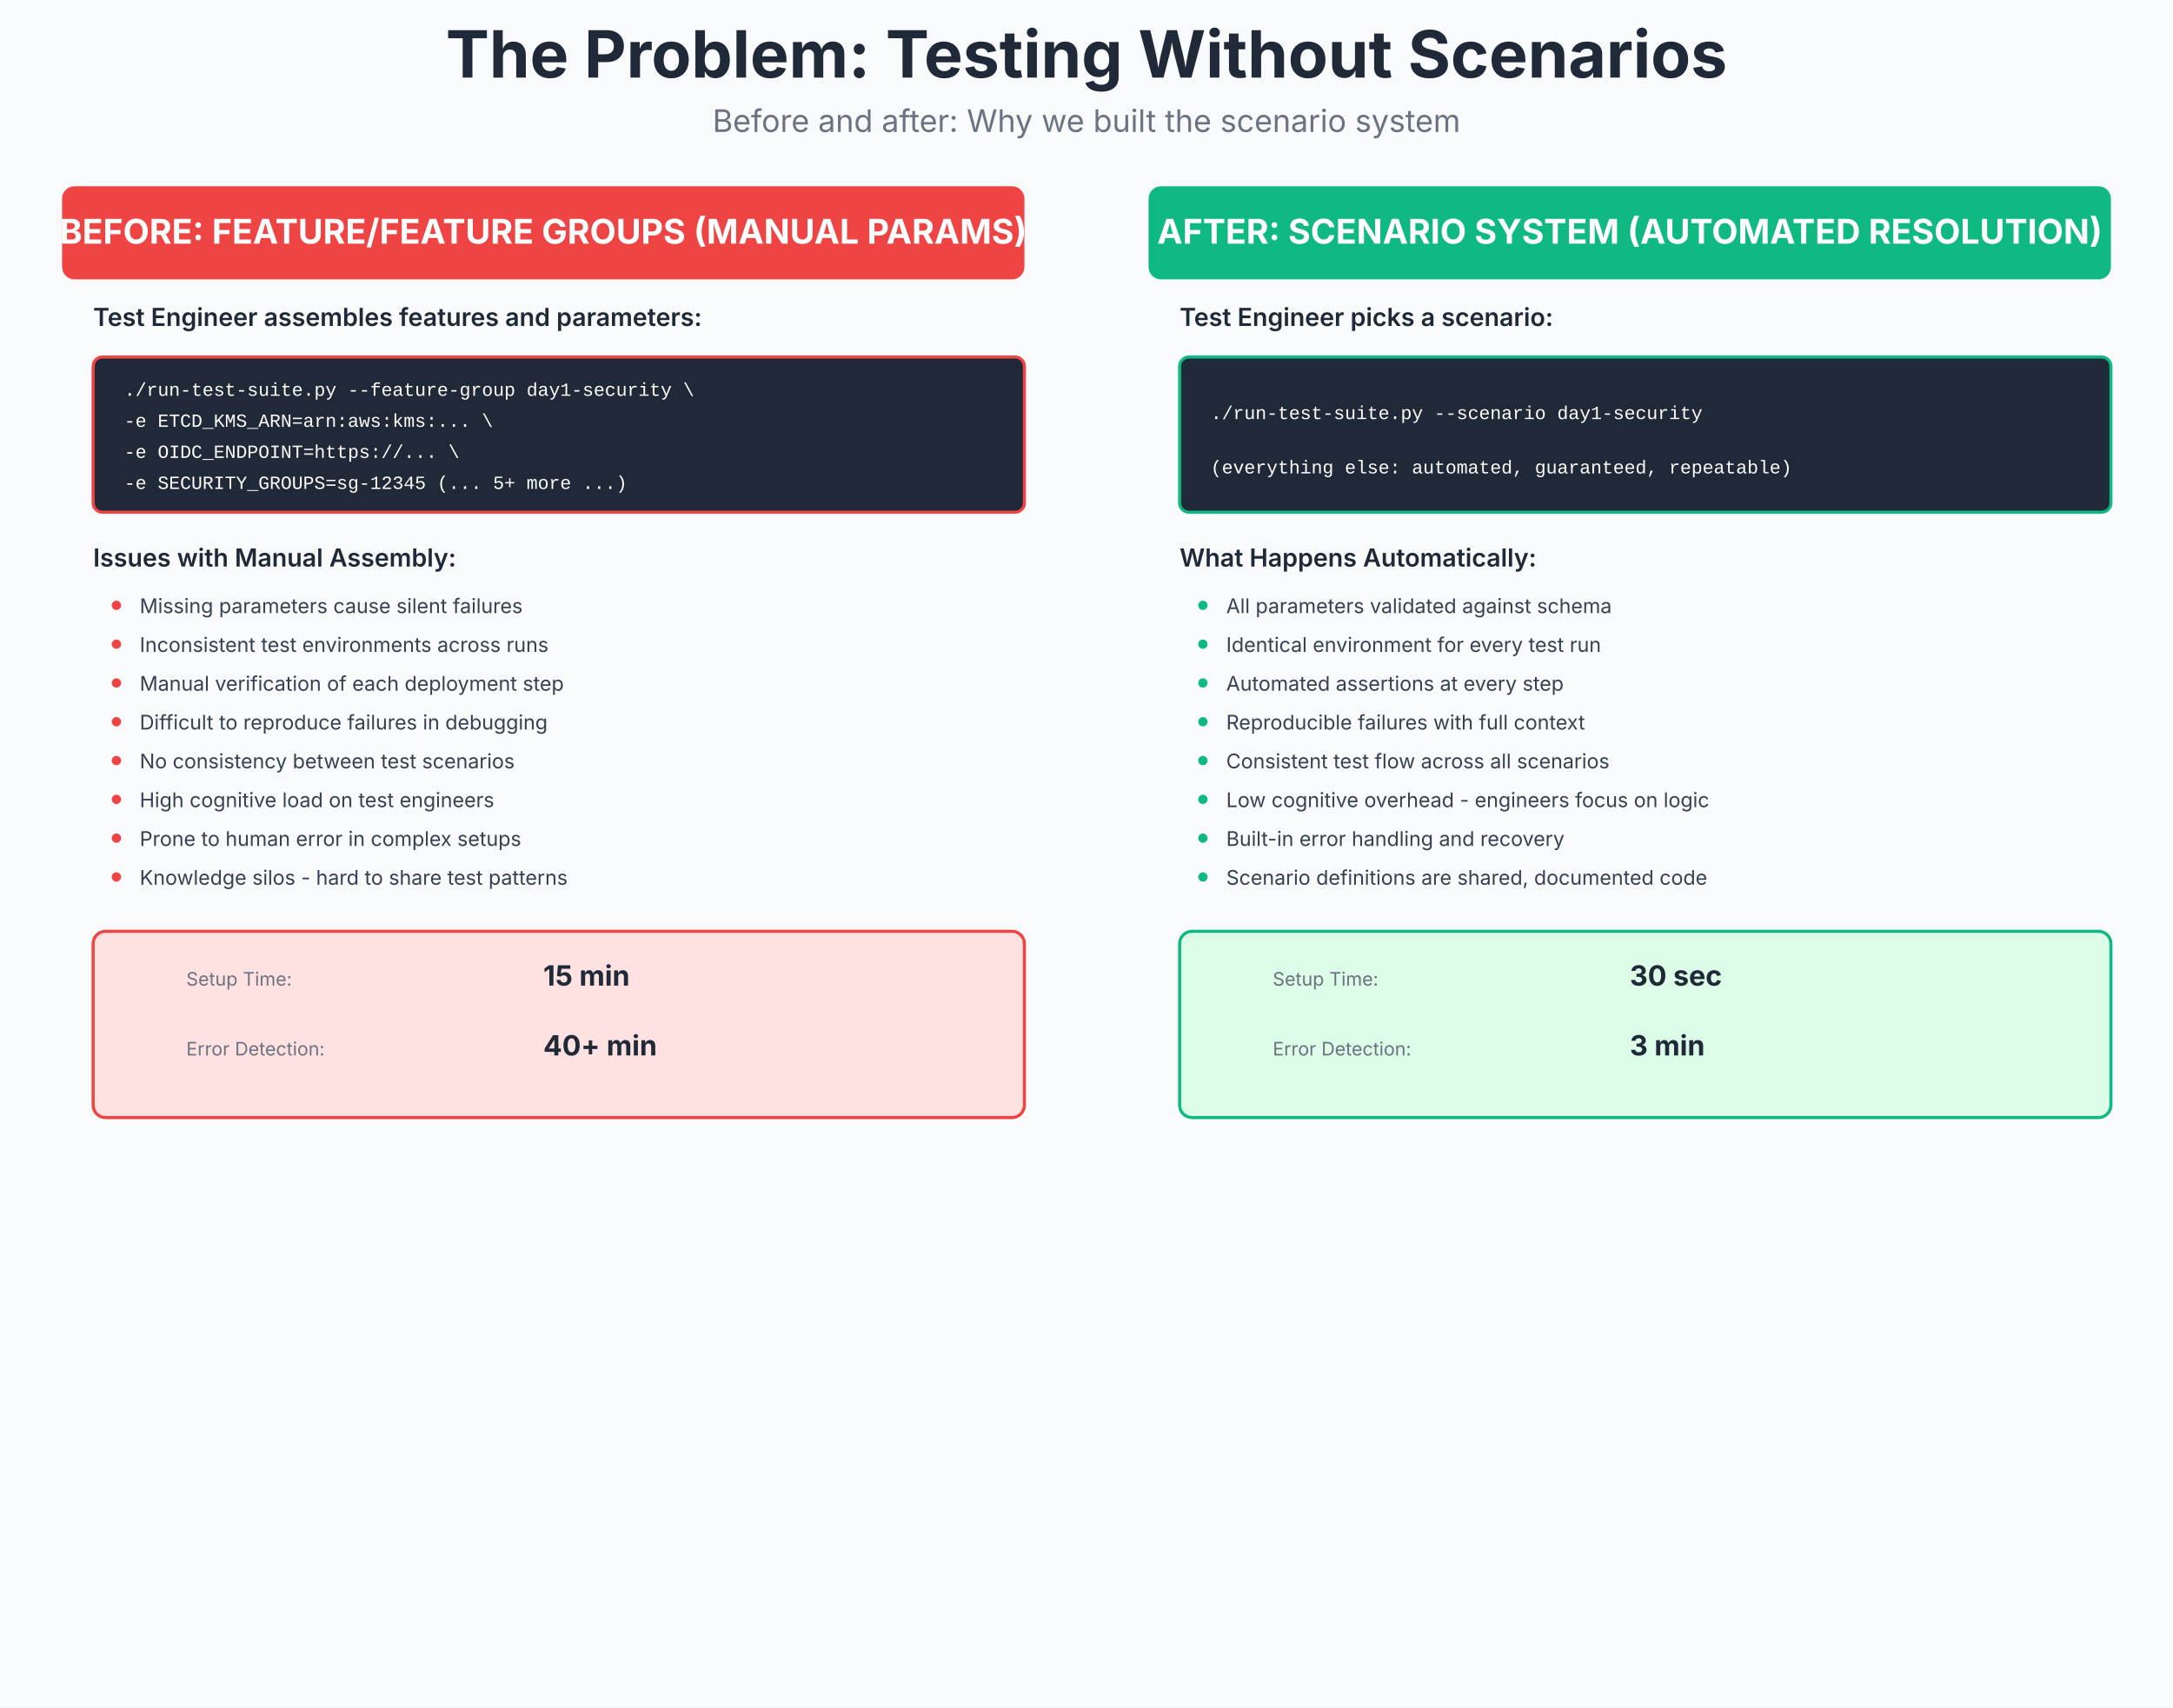
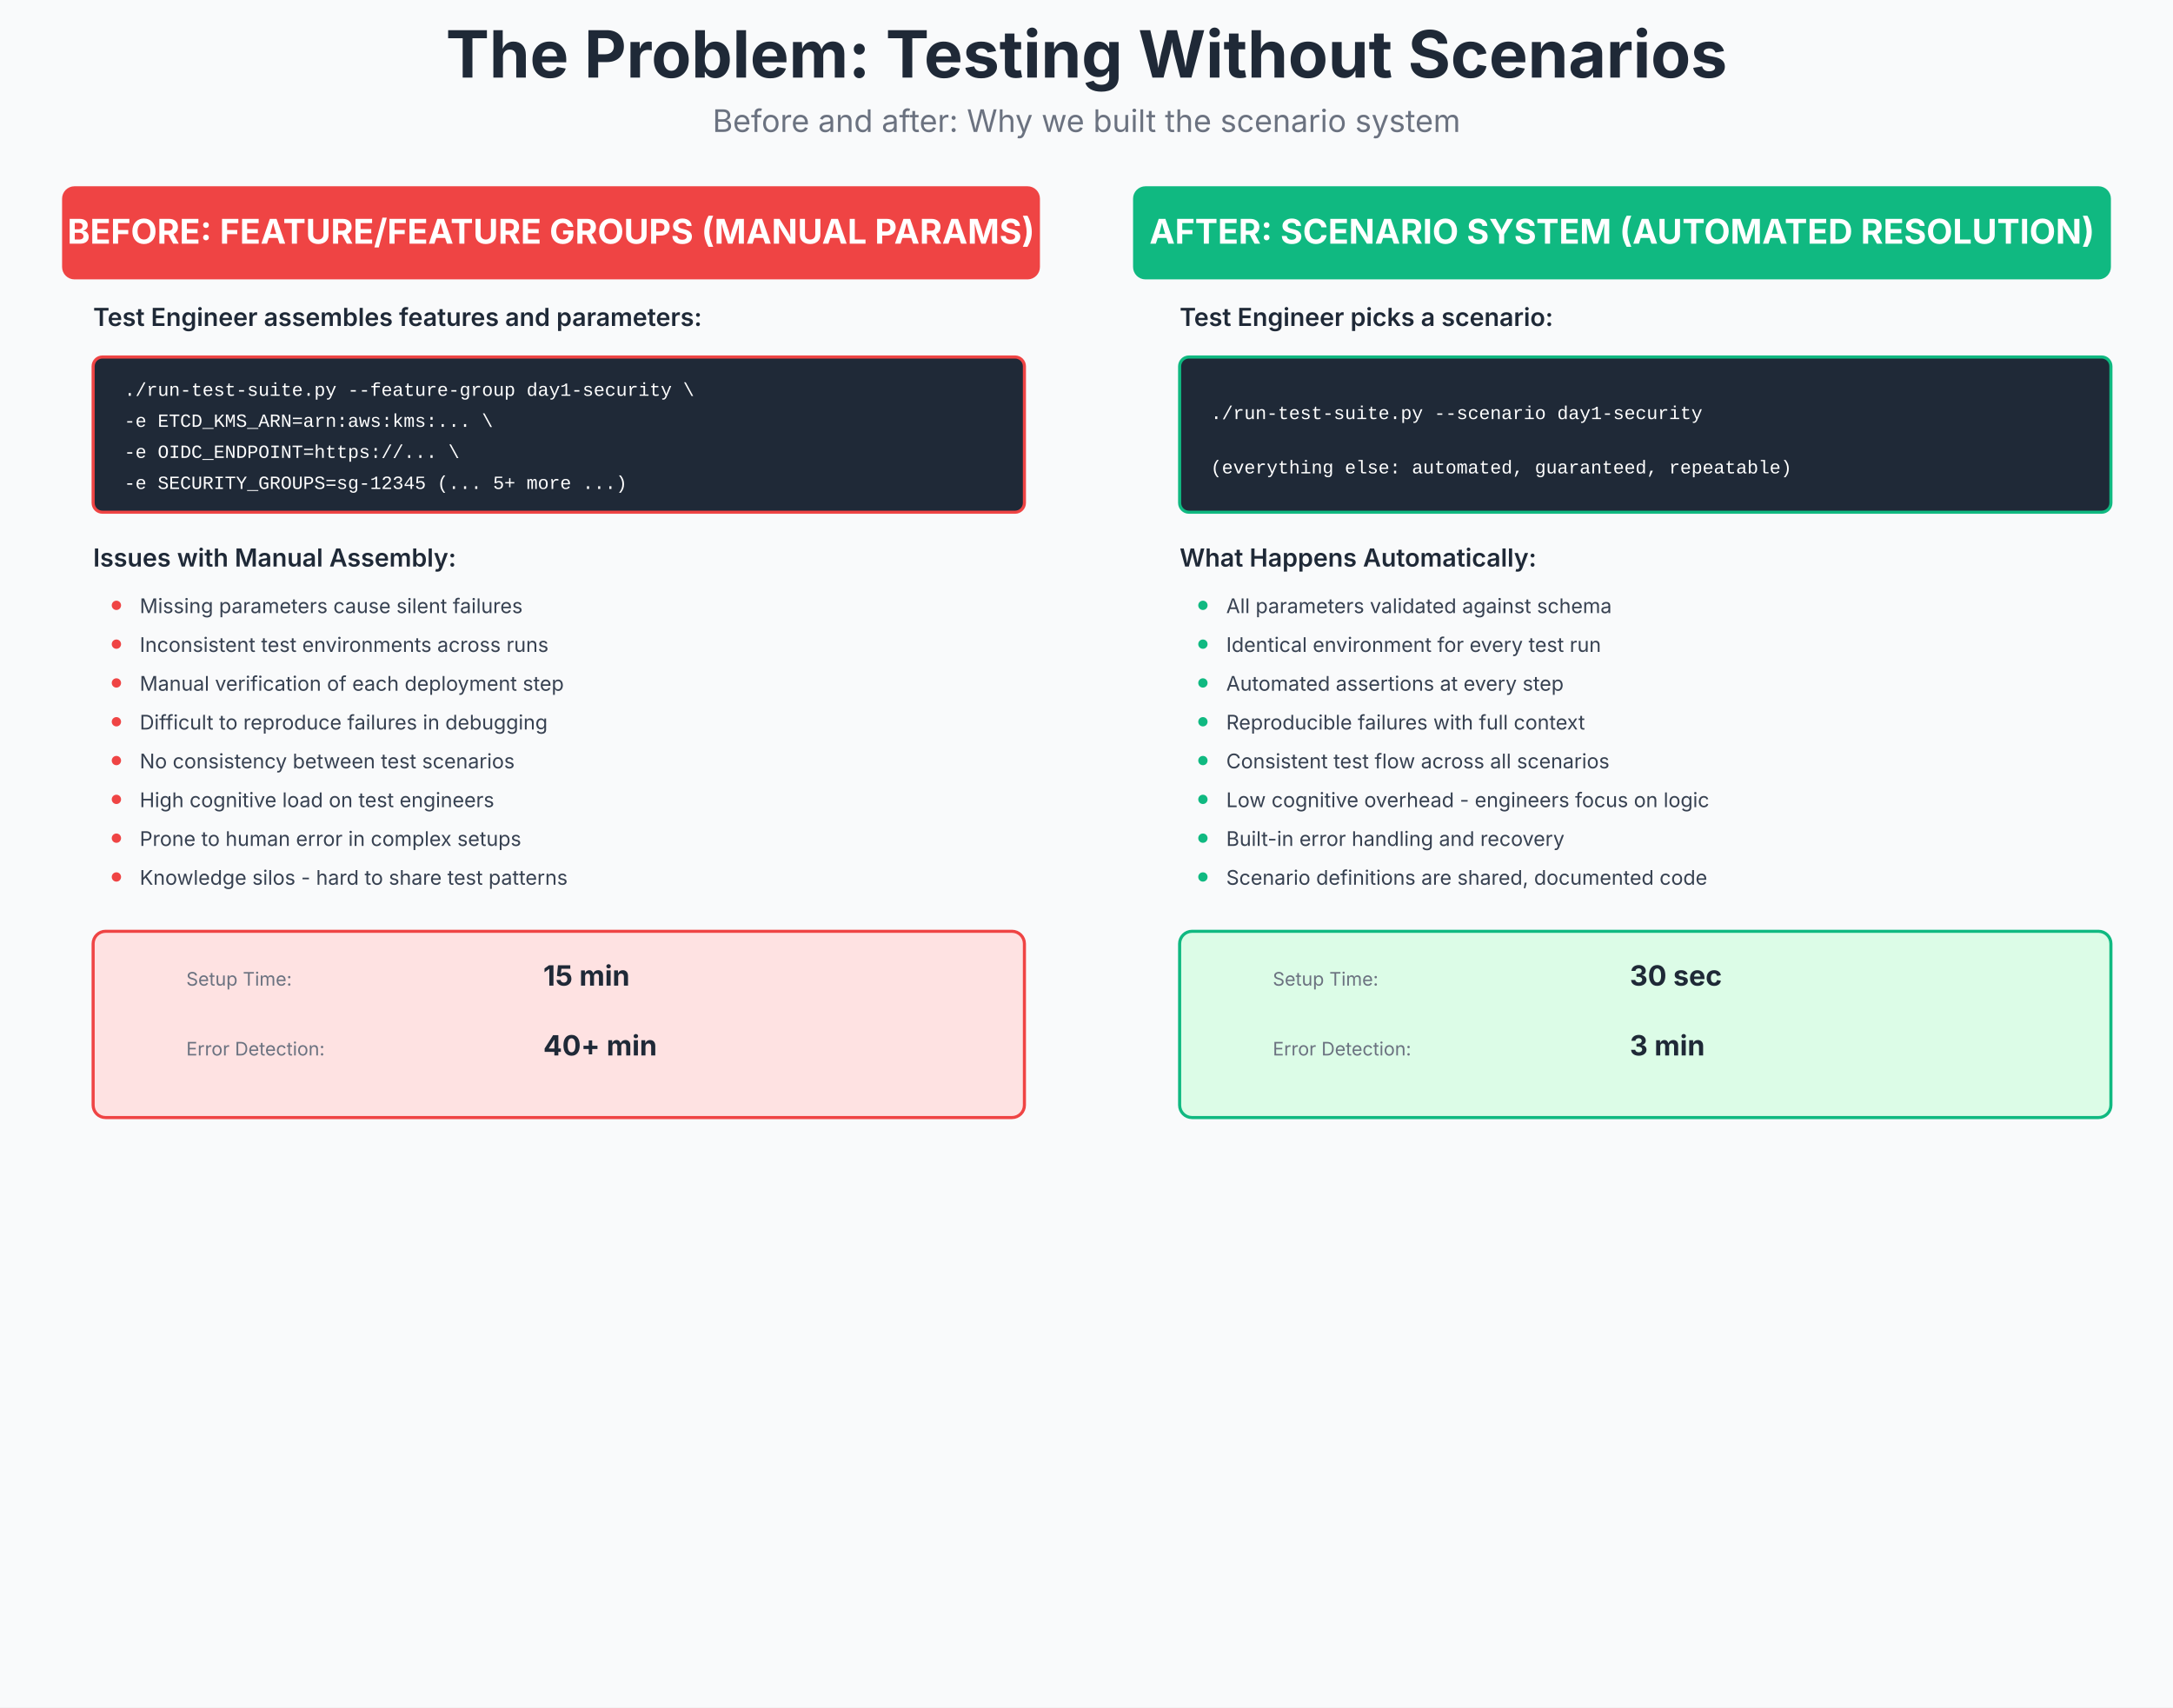
<svg xmlns="http://www.w3.org/2000/svg" viewBox="0 0 1400 1100" width="1400" height="1100">
  <defs>
    <style type="text/css">
      .title { font-family: -apple-system, BlinkMacSystemFont, 'Segoe UI', sans-serif; font-size: 42px; font-weight: bold; fill: #1F2937; }
      .subtitle { font-family: -apple-system, BlinkMacSystemFont, 'Segoe UI', sans-serif; font-size: 20px; fill: #6B7280; }
      .section-header { font-family: -apple-system, BlinkMacSystemFont, 'Segoe UI', sans-serif; font-size: 22px; font-weight: bold; fill: #FFFFFF; }
      .label { font-family: -apple-system, BlinkMacSystemFont, 'Segoe UI', sans-serif; font-size: 16px; font-weight: 600; fill: #1F2937; }
      .description { font-family: -apple-system, BlinkMacSystemFont, 'Segoe UI', sans-serif; font-size: 14px; fill: #374151; }
      .code { font-family: 'Monaco', 'Courier New', monospace; font-size: 12px; fill: #FFFFFF; }
      .issue-text { font-family: -apple-system, BlinkMacSystemFont, 'Segoe UI', sans-serif; font-size: 13px; fill: #374151; }
      .metric-label { font-family: -apple-system, BlinkMacSystemFont, 'Segoe UI', sans-serif; font-size: 12px; fill: #6B7280; }
      .metric-value { font-family: -apple-system, BlinkMacSystemFont, 'Segoe UI', sans-serif; font-size: 18px; font-weight: bold; fill: #1F2937; }
    </style>
  </defs>
  <rect width="1400" height="1100" fill="#F9FAFB" />
  <text x="700" y="50" text-anchor="middle" class="title">The Problem: Testing Without Scenarios</text>
  <text x="700" y="85" text-anchor="middle" class="subtitle">Before and after: Why we built the scenario system</text>
  <g>
-     <rect x="40" y="120" width="620" height="60" fill="#EF4444" rx="8" />
-     <text x="350" y="157" text-anchor="middle" class="section-header">BEFORE: FEATURE/FEATURE GROUPS (MANUAL PARAMS)</text>
+     <rect x="40" y="120" width="630" height="60" fill="#EF4444" rx="8" />
+     <text x="355" y="157" text-anchor="middle" class="section-header">BEFORE: FEATURE/FEATURE GROUPS (MANUAL PARAMS)</text>
    <text x="60" y="210" class="label">Test Engineer assembles features and parameters:</text>
    <rect x="60" y="230" width="600" height="100" fill="#1F2937" rx="6" stroke="#EF4444" stroke-width="2" />
    <text x="80" y="255" class="code">./run-test-suite.py --feature-group day1-security \</text>
    <text x="80" y="275" class="code">  -e ETCD_KMS_ARN=arn:aws:kms:... \</text>
    <text x="80" y="295" class="code">  -e OIDC_ENDPOINT=https://... \</text>
    <text x="80" y="315" class="code">  -e SECURITY_GROUPS=sg-12345 (... 5+ more ...)</text>
    <text x="60" y="365" class="label">Issues with Manual Assembly:</text>
    <g>
      <circle cx="75" cy="390" r="3" fill="#EF4444" />
      <text x="90" y="395" class="issue-text">Missing parameters cause silent failures</text>
    </g>
    <g>
      <circle cx="75" cy="415" r="3" fill="#EF4444" />
      <text x="90" y="420" class="issue-text">Inconsistent test environments across runs</text>
    </g>
    <g>
      <circle cx="75" cy="440" r="3" fill="#EF4444" />
      <text x="90" y="445" class="issue-text">Manual verification of each deployment step</text>
    </g>
    <g>
      <circle cx="75" cy="465" r="3" fill="#EF4444" />
      <text x="90" y="470" class="issue-text">Difficult to reproduce failures in debugging</text>
    </g>
    <g>
      <circle cx="75" cy="490" r="3" fill="#EF4444" />
      <text x="90" y="495" class="issue-text">No consistency between test scenarios</text>
    </g>
    <g>
      <circle cx="75" cy="515" r="3" fill="#EF4444" />
      <text x="90" y="520" class="issue-text">High cognitive load on test engineers</text>
    </g>
    <g>
      <circle cx="75" cy="540" r="3" fill="#EF4444" />
      <text x="90" y="545" class="issue-text">Prone to human error in complex setups</text>
    </g>
    <g>
      <circle cx="75" cy="565" r="3" fill="#EF4444" />
      <text x="90" y="570" class="issue-text">Knowledge silos - hard to share test patterns</text>
    </g>
    <rect x="60" y="600" width="600" height="120" fill="#FEE2E2" rx="8" stroke="#EF4444" stroke-width="2" />
    <text x="120" y="635" class="metric-label">Setup Time:</text>
    <text x="350" y="635" class="metric-value">15 min</text>
    <text x="120" y="680" class="metric-label">Error Detection:</text>
    <text x="350" y="680" class="metric-value">40+ min</text>
  </g>
  <g>
-     <rect x="740" y="120" width="620" height="60" fill="#10B981" rx="8" />
-     <text x="1050" y="157" text-anchor="middle" class="section-header">AFTER: SCENARIO SYSTEM (AUTOMATED RESOLUTION)</text>
+     <rect x="730" y="120" width="630" height="60" fill="#10B981" rx="8" />
+     <text x="1045" y="157" text-anchor="middle" class="section-header">AFTER: SCENARIO SYSTEM (AUTOMATED RESOLUTION)</text>
    <text x="760" y="210" class="label">Test Engineer picks a scenario:</text>
    <rect x="760" y="230" width="600" height="100" fill="#1F2937" rx="6" stroke="#10B981" stroke-width="2" />
    <text x="780" y="270" class="code">./run-test-suite.py --scenario day1-security</text>
    <text x="780" y="305" class="code">(everything else: automated, guaranteed, repeatable)</text>
    <text x="760" y="365" class="label">What Happens Automatically:</text>
    <g>
      <circle cx="775" cy="390" r="3" fill="#10B981" />
      <text x="790" y="395" class="issue-text">All parameters validated against schema</text>
    </g>
    <g>
      <circle cx="775" cy="415" r="3" fill="#10B981" />
      <text x="790" y="420" class="issue-text">Identical environment for every test run</text>
    </g>
    <g>
      <circle cx="775" cy="440" r="3" fill="#10B981" />
      <text x="790" y="445" class="issue-text">Automated assertions at every step</text>
    </g>
    <g>
      <circle cx="775" cy="465" r="3" fill="#10B981" />
      <text x="790" y="470" class="issue-text">Reproducible failures with full context</text>
    </g>
    <g>
      <circle cx="775" cy="490" r="3" fill="#10B981" />
      <text x="790" y="495" class="issue-text">Consistent test flow across all scenarios</text>
    </g>
    <g>
      <circle cx="775" cy="515" r="3" fill="#10B981" />
      <text x="790" y="520" class="issue-text">Low cognitive overhead - engineers focus on logic</text>
    </g>
    <g>
      <circle cx="775" cy="540" r="3" fill="#10B981" />
      <text x="790" y="545" class="issue-text">Built-in error handling and recovery</text>
    </g>
    <g>
      <circle cx="775" cy="565" r="3" fill="#10B981" />
      <text x="790" y="570" class="issue-text">Scenario definitions are shared, documented code</text>
    </g>
    <rect x="760" y="600" width="600" height="120" fill="#DCFCE7" rx="8" stroke="#10B981" stroke-width="2" />
    <text x="820" y="635" class="metric-label">Setup Time:</text>
    <text x="1050" y="635" class="metric-value">30 sec</text>
    <text x="820" y="680" class="metric-label">Error Detection:</text>
    <text x="1050" y="680" class="metric-value">3 min</text>
  </g>
</svg>
